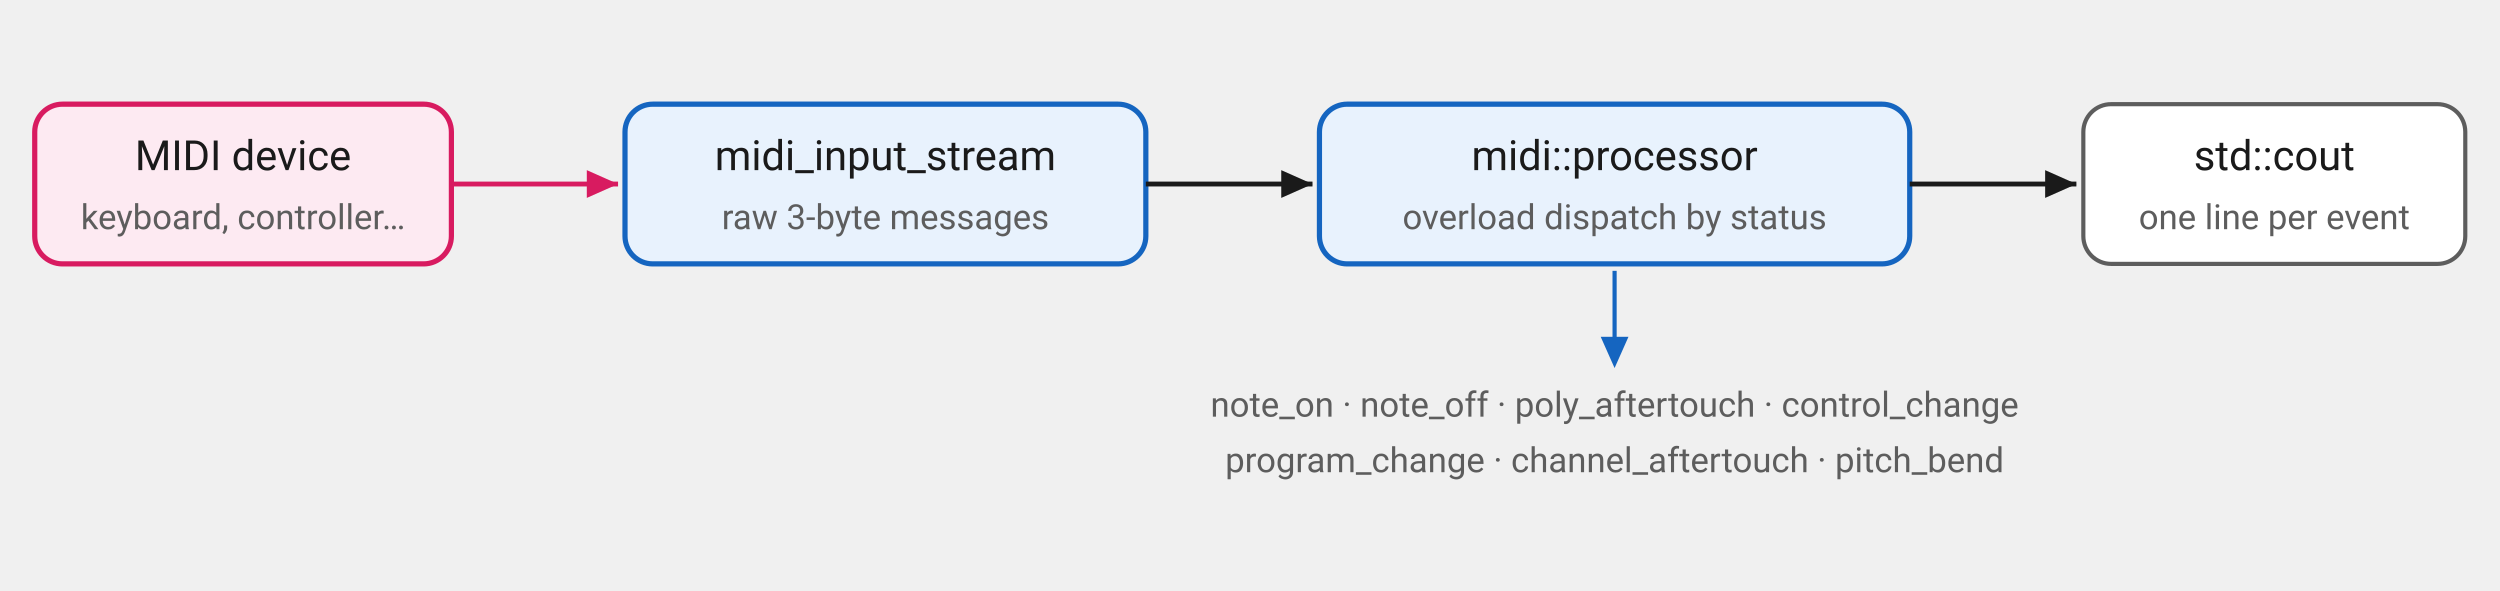
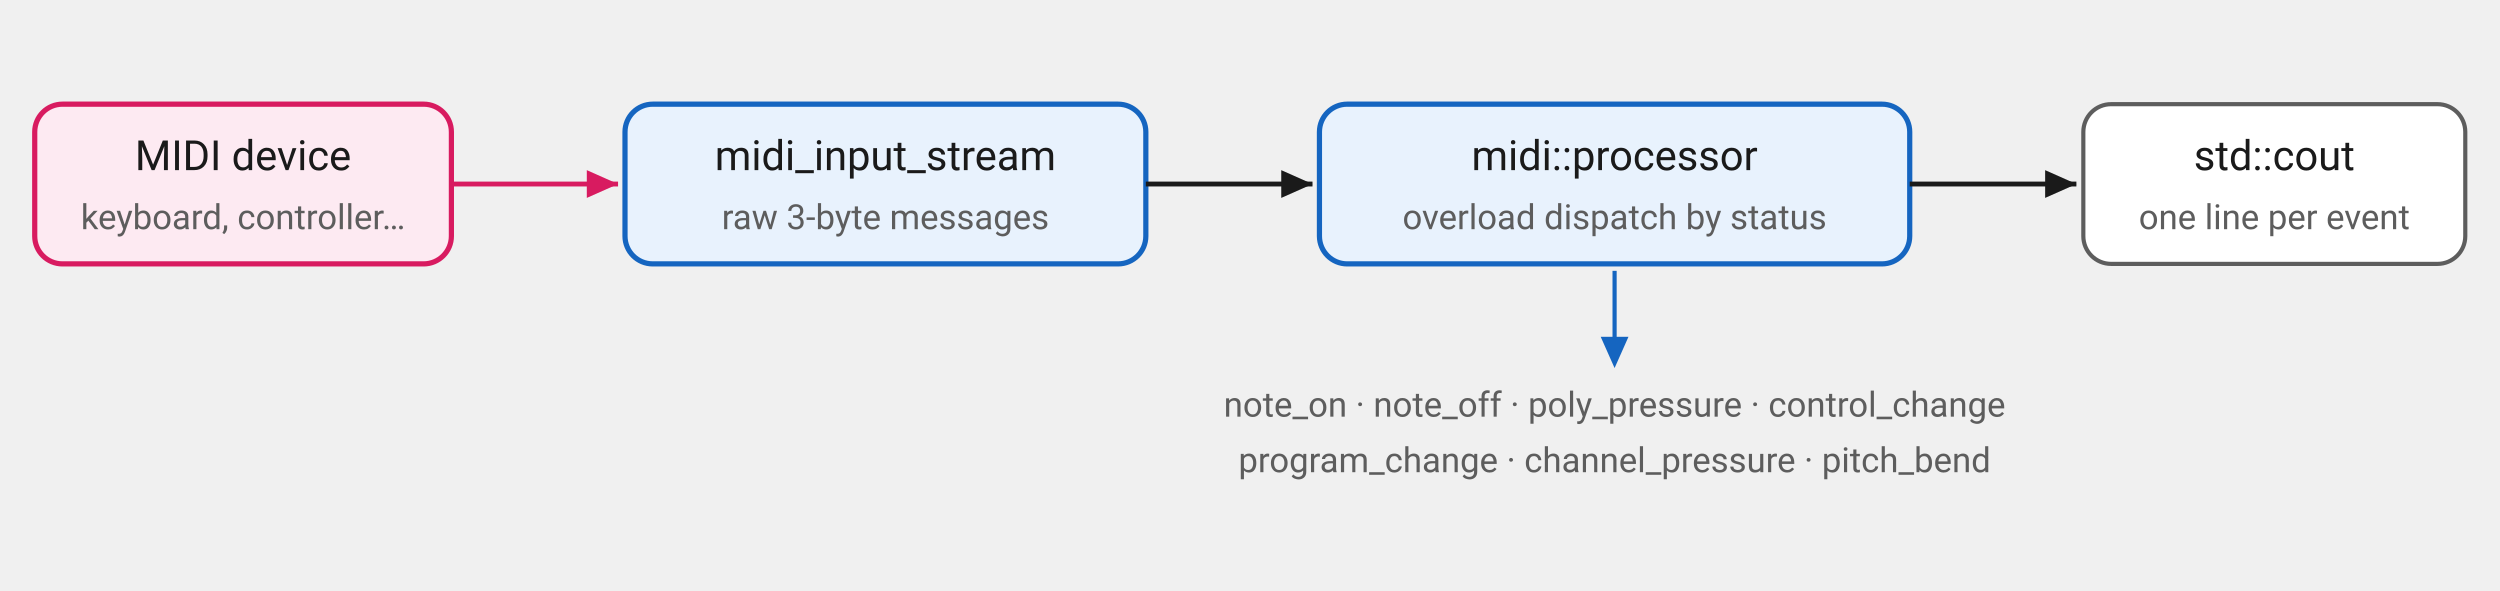
<svg xmlns="http://www.w3.org/2000/svg" width="720" height="170" viewBox="0 0 720 170" font-family="-apple-system, BlinkMacSystemFont, &quot;Segoe UI&quot;, Roboto, Helvetica, Arial, sans-serif, &quot;Apple Color Emoji&quot;, &quot;Segoe UI Emoji&quot;, &quot;Segoe UI Symbol&quot;" font-size="12">
  <rect x="10" y="30" width="120" height="46" rx="8" fill="#fdeaf2" stroke="#d81b60" stroke-width="1.5" />
  <text x="70" y="49" text-anchor="middle" fill="#1a1a1a">MIDI device</text>
  <text x="70" y="66" text-anchor="middle" fill="#5d5d5d" font-size="10">keyboard, controller…</text>
  <rect x="180" y="30" width="150" height="46" rx="8" fill="#e8f2fd" stroke="#1565c0" stroke-width="1.5" />
  <text x="255" y="49" text-anchor="middle" fill="#1a1a1a">midi_input_stream</text>
  <text x="255" y="66" text-anchor="middle" fill="#5d5d5d" font-size="10">raw 3-byte messages</text>
  <rect x="380" y="30" width="170" height="46" rx="8" fill="#e8f2fd" stroke="#1565c0" stroke-width="1.5" />
  <text x="465" y="49" text-anchor="middle" fill="#1a1a1a">midi::processor</text>
  <text x="465" y="66" text-anchor="middle" fill="#5d5d5d" font-size="10">overload dispatch by status</text>
  <rect x="600" y="30" width="110" height="46" rx="8" fill="#ffffff" stroke="#5d5d5d" stroke-width="1.2" />
  <text x="655" y="49" text-anchor="middle" fill="#1a1a1a">std::cout</text>
  <text x="655" y="66" text-anchor="middle" fill="#5d5d5d" font-size="10">one line per event</text>
  <line x1="130" y1="53" x2="178" y2="53" stroke="#d81b60" stroke-width="1.4" />
  <line x1="330" y1="53" x2="378" y2="53" stroke="#1a1a1a" stroke-width="1.4" />
  <line x1="550" y1="53" x2="598" y2="53" stroke="#1a1a1a" stroke-width="1.4" />
  <path d="M 465 78 L 465 106" fill="none" stroke="#1565c0" stroke-width="1.2" opacity="0" />
  <line x1="465" y1="78" x2="465" y2="100" stroke="#1565c0" stroke-width="1.2" />
-   <text x="465" y="120" text-anchor="middle" fill="#5d5d5d" font-size="10">note_on · note_off · poly_aftertouch · control_change</text>
-   <text x="465" y="136" text-anchor="middle" fill="#5d5d5d" font-size="10">program_change · channel_aftertouch · pitch_bend</text>
+   <text x="465" y="120" text-anchor="middle" fill="#5d5d5d" font-size="10">note_on · note_off · poly_pressure · control_change</text>
+   <text x="465" y="136" text-anchor="middle" fill="#5d5d5d" font-size="10">program_change · channel_pressure · pitch_bend</text>
  <polygon points="178.00,53.00 169.00,57.00 169.00,49.00" fill="#d81b60" />
  <polygon points="378.00,53.00 369.00,57.00 369.00,49.00" fill="#1a1a1a" />
  <polygon points="598.00,53.00 589.00,57.00 589.00,49.00" fill="#1a1a1a" />
  <polygon points="465.00,106.00 461.00,97.00 469.00,97.00" fill="#1565c0" />
</svg>
